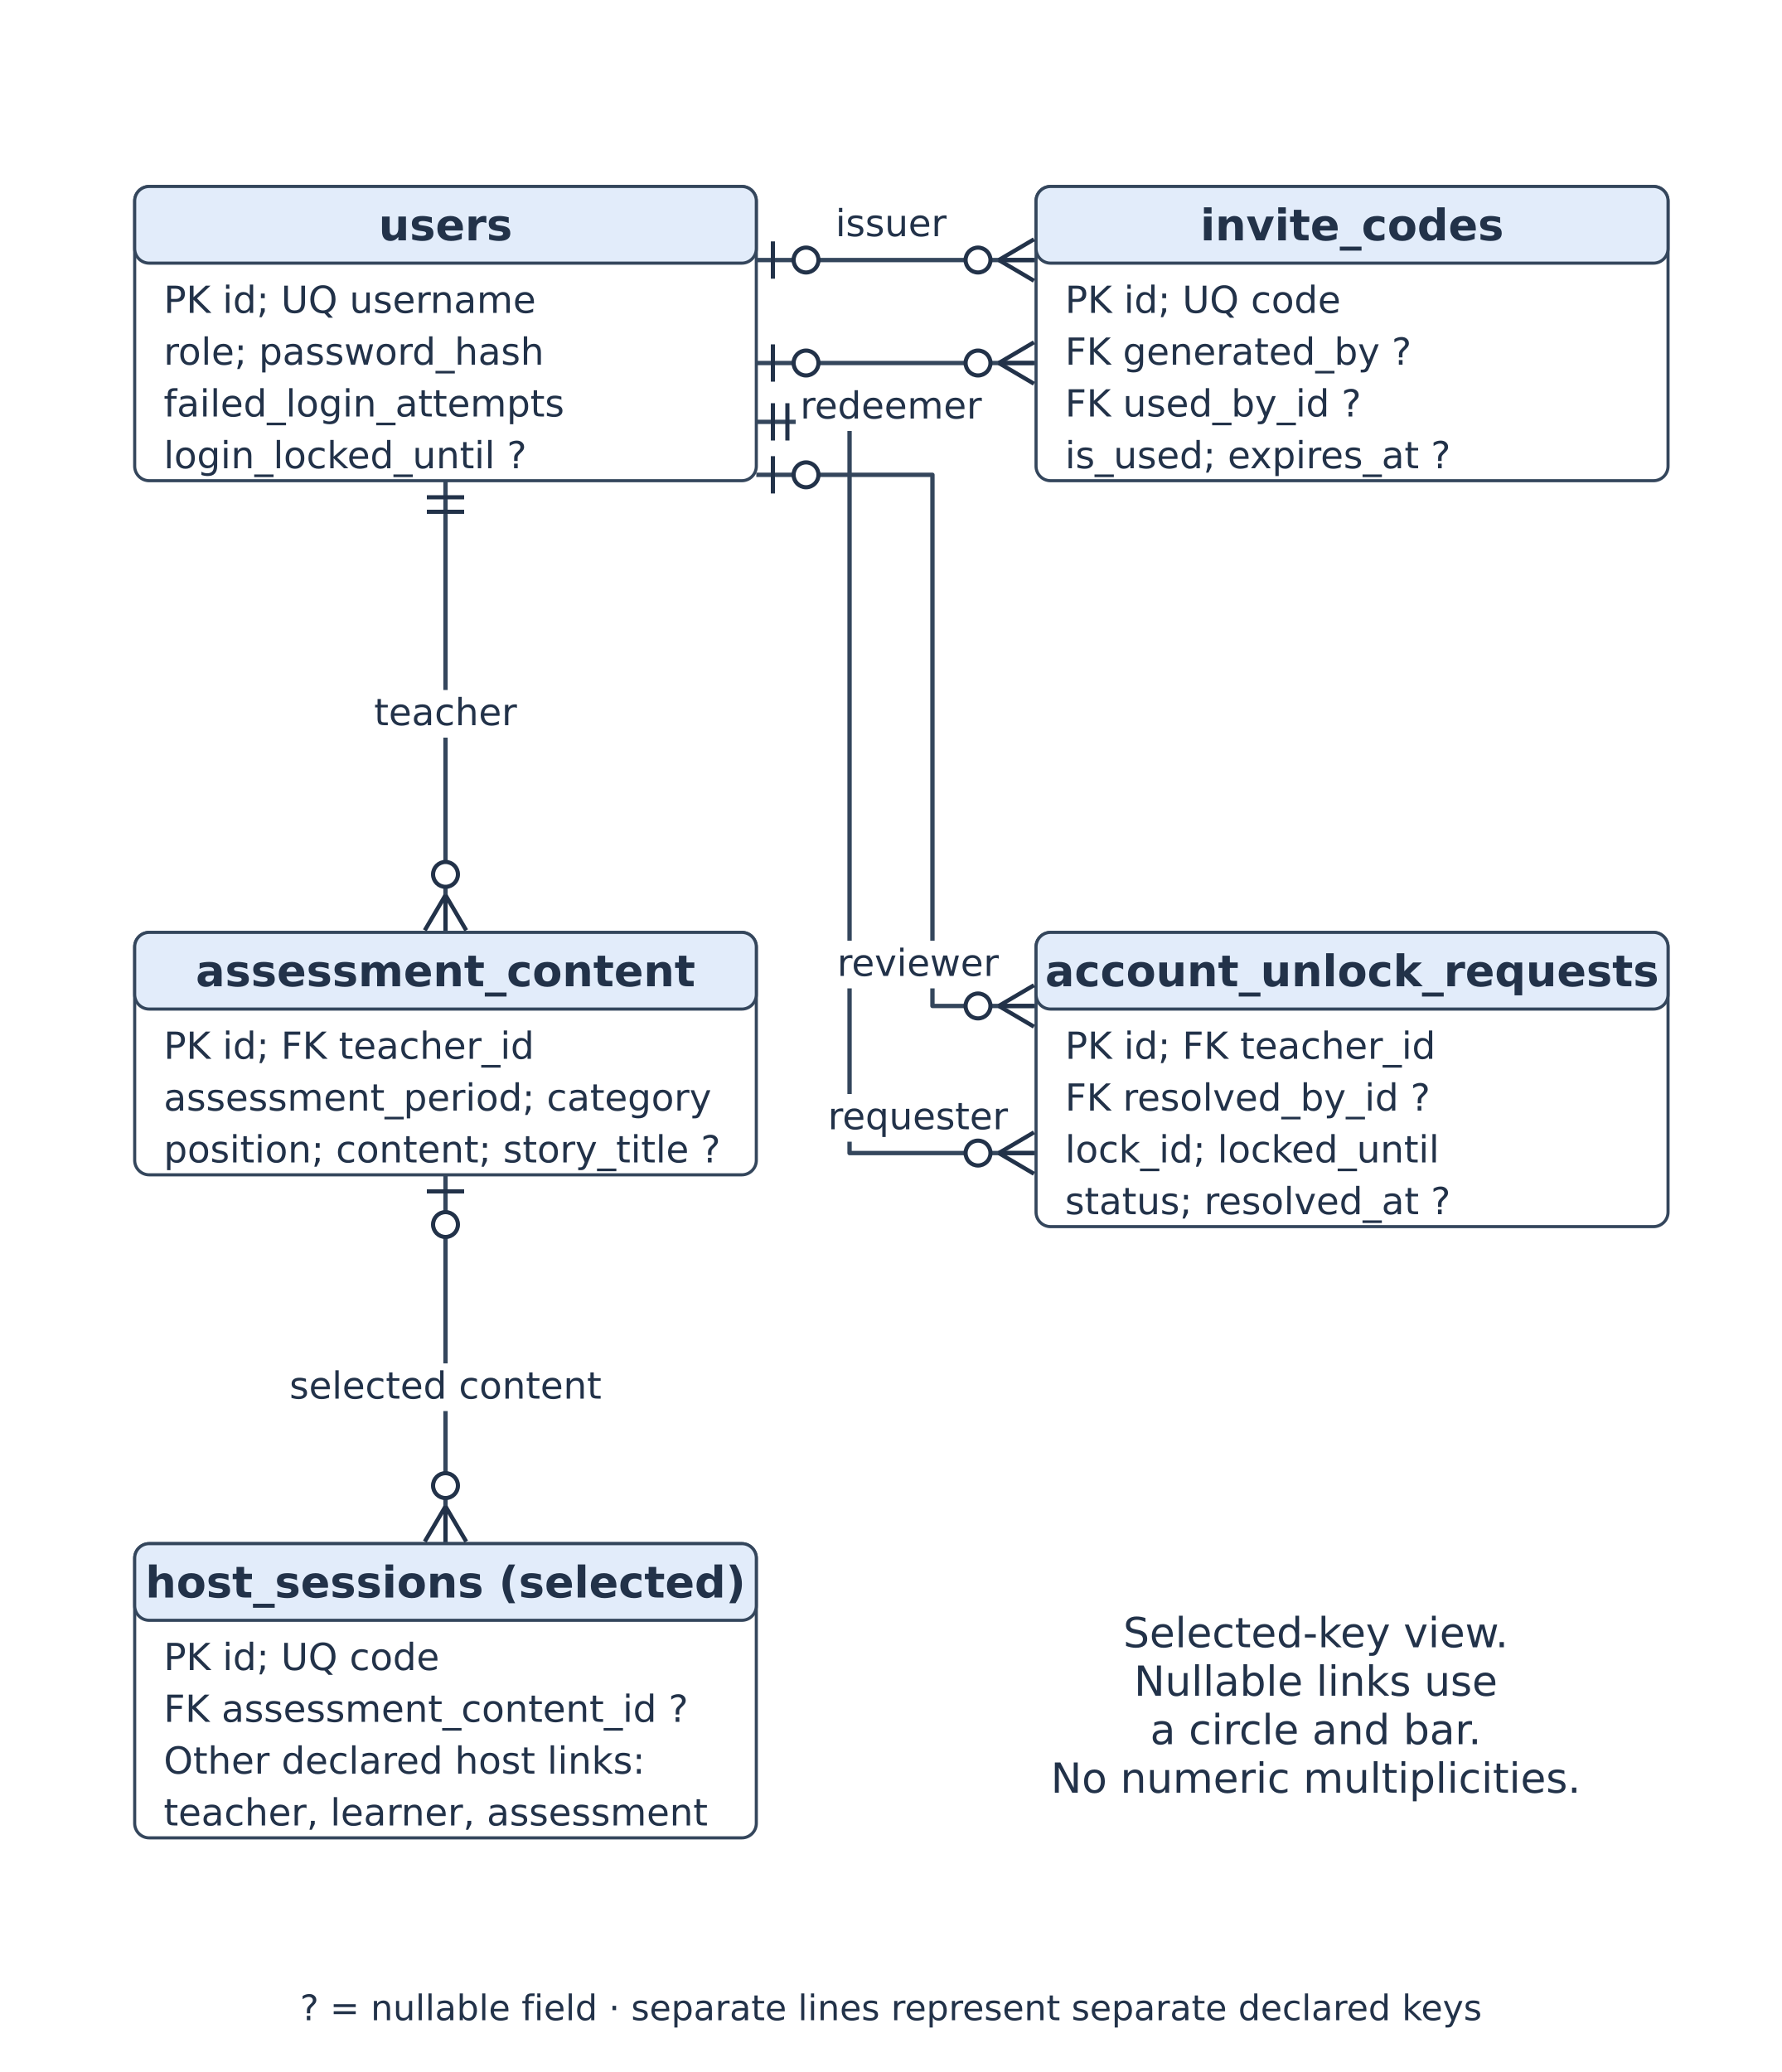
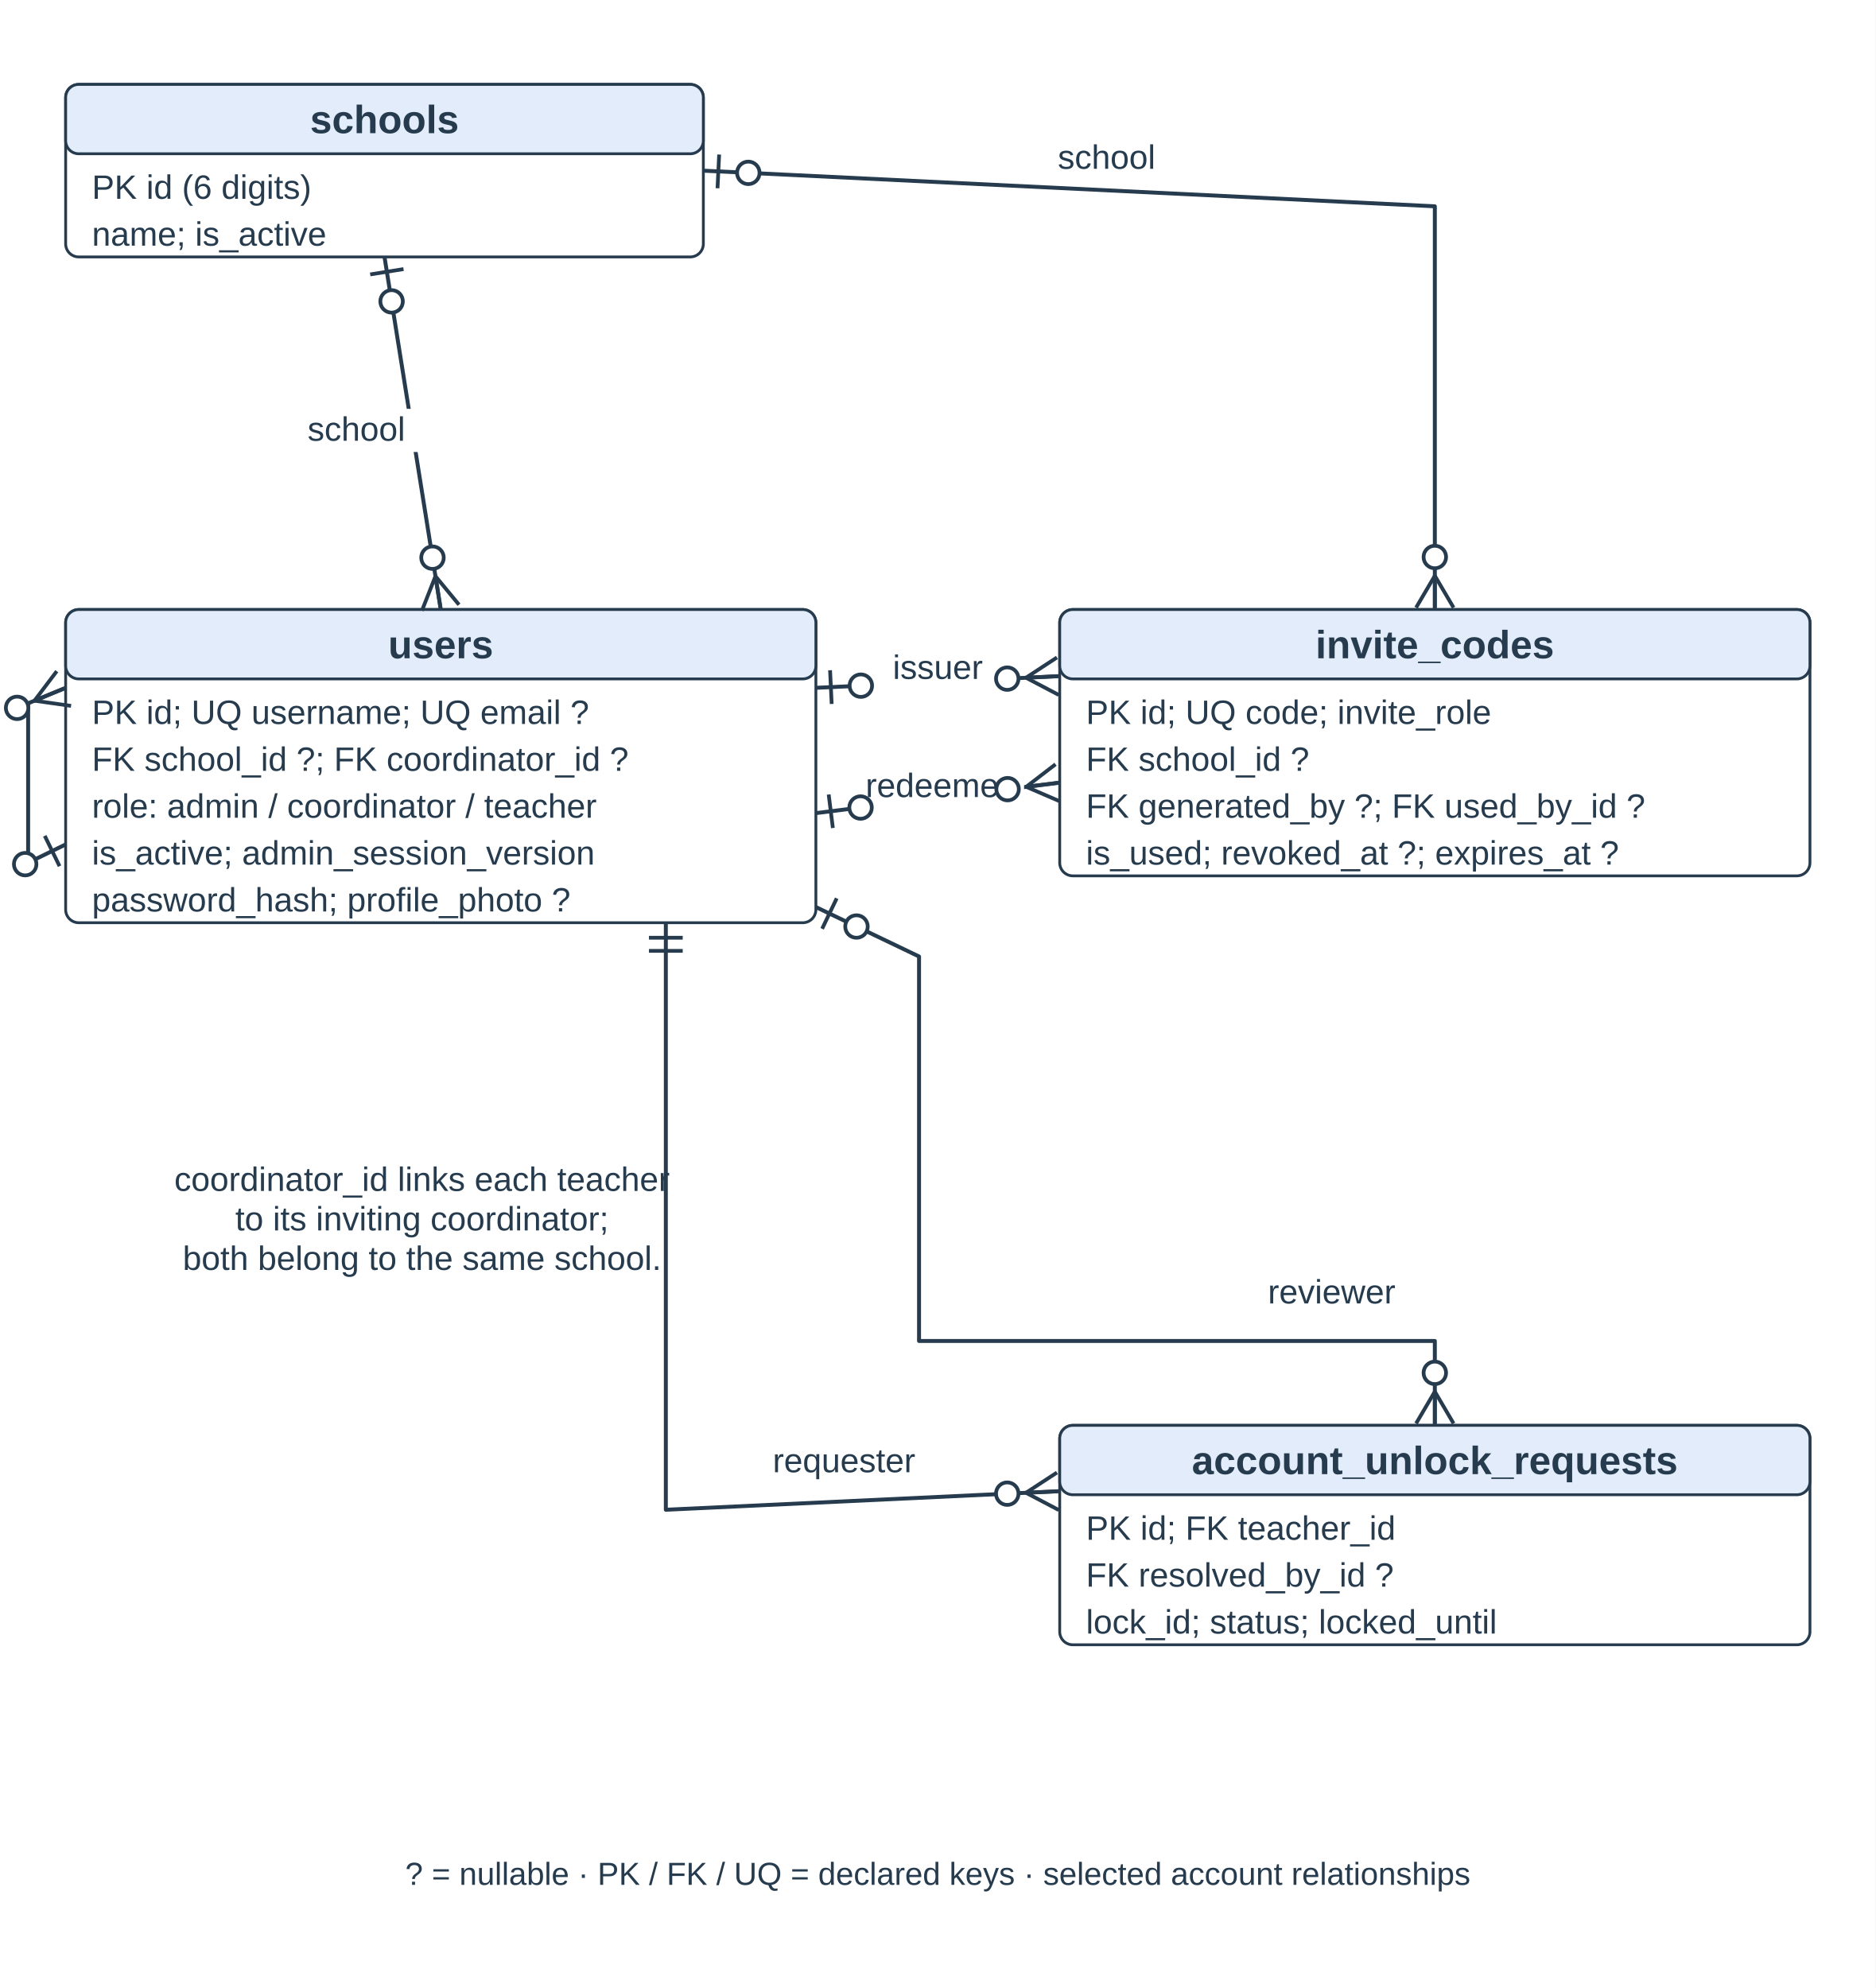
- <svg xmlns="http://www.w3.org/2000/svg" width="860" height="1000" viewBox="0 0 860 1000">
+ <svg xmlns="http://www.w3.org/2000/svg" width="1000" height="1060" viewBox="0 0 1000 1060">
  <rect width="100%" height="100%" fill="white" />
  <defs>
    <marker id="arrow" viewBox="0 0 12 12" refX="11" refY="6" markerWidth="9" markerHeight="9" orient="auto-start-reverse">
-       <path d="M1,1 L11,6 L1,11" fill="none" stroke="#34465c" stroke-width="1.8" />
+       <path d="M1,1 L11,6 L1,11" fill="none" stroke="#263b4d" stroke-width="1.8" />
    </marker>
  </defs>
-   <rect x="65" y="90" width="300" height="142" rx="7" fill="#ffffff" stroke="#34465c" stroke-width="1.5" />
-   <rect x="65" y="90" width="300" height="37" rx="7" fill="#e2ecfa" stroke="#34465c" stroke-width="1.5" />
-   <rect x="500" y="90" width="305" height="142" rx="7" fill="#ffffff" stroke="#34465c" stroke-width="1.5" />
-   <rect x="500" y="90" width="305" height="37" rx="7" fill="#e2ecfa" stroke="#34465c" stroke-width="1.5" />
-   <rect x="65" y="450" width="300" height="117" rx="7" fill="#ffffff" stroke="#34465c" stroke-width="1.5" />
-   <rect x="65" y="450" width="300" height="37" rx="7" fill="#e2ecfa" stroke="#34465c" stroke-width="1.5" />
-   <rect x="500" y="450" width="305" height="142" rx="7" fill="#ffffff" stroke="#34465c" stroke-width="1.5" />
-   <rect x="500" y="450" width="305" height="37" rx="7" fill="#e2ecfa" stroke="#34465c" stroke-width="1.5" />
-   <rect x="65" y="745" width="300" height="142" rx="7" fill="#ffffff" stroke="#34465c" stroke-width="1.5" />
-   <rect x="65" y="745" width="300" height="37" rx="7" fill="#e2ecfa" stroke="#34465c" stroke-width="1.5" />
-   <polyline points="365,125.5 500,125.5" fill="none" stroke="#34465c" stroke-width="2.1" stroke-linejoin="round" />
-   <polyline points="365,175.2 500,175.2" fill="none" stroke="#34465c" stroke-width="2.1" stroke-linejoin="round" />
-   <polyline points="215.0,232 215.0,450" fill="none" stroke="#34465c" stroke-width="2.1" stroke-linejoin="round" />
-   <polyline points="365,203.6 410,203.6 410,556.5 500,556.5" fill="none" stroke="#34465c" stroke-width="2.1" stroke-linejoin="round" />
-   <polyline points="365,229.16 450,229.16 450,485.5 500,485.5" fill="none" stroke="#34465c" stroke-width="2.1" stroke-linejoin="round" />
-   <polyline points="215.0,567 215.0,745" fill="none" stroke="#34465c" stroke-width="2.1" stroke-linejoin="round" />
-   <text x="215.0" y="116.0" text-anchor="middle" font-family="DejaVu Sans,Arial,sans-serif" font-size="21" fill="#223249" font-weight="bold">users</text>
-   <text x="79" y="151.0" text-anchor="start" font-family="DejaVu Sans,Arial,sans-serif" font-size="18" fill="#223249">PK id; UQ username</text>
-   <text x="79" y="176.0" text-anchor="start" font-family="DejaVu Sans,Arial,sans-serif" font-size="18" fill="#223249">role; password_hash</text>
-   <text x="79" y="201.0" text-anchor="start" font-family="DejaVu Sans,Arial,sans-serif" font-size="18" fill="#223249">failed_login_attempts</text>
-   <text x="79" y="226.0" text-anchor="start" font-family="DejaVu Sans,Arial,sans-serif" font-size="18" fill="#223249">login_locked_until ?</text>
-   <text x="652.5" y="116.0" text-anchor="middle" font-family="DejaVu Sans,Arial,sans-serif" font-size="21" fill="#223249" font-weight="bold">invite_codes</text>
-   <text x="514" y="151.0" text-anchor="start" font-family="DejaVu Sans,Arial,sans-serif" font-size="18" fill="#223249">PK id; UQ code</text>
-   <text x="514" y="176.0" text-anchor="start" font-family="DejaVu Sans,Arial,sans-serif" font-size="18" fill="#223249">FK generated_by ?</text>
-   <text x="514" y="201.0" text-anchor="start" font-family="DejaVu Sans,Arial,sans-serif" font-size="18" fill="#223249">FK used_by_id ?</text>
-   <text x="514" y="226.0" text-anchor="start" font-family="DejaVu Sans,Arial,sans-serif" font-size="18" fill="#223249">is_used; expires_at ?</text>
-   <text x="215.0" y="476.0" text-anchor="middle" font-family="DejaVu Sans,Arial,sans-serif" font-size="21" fill="#223249" font-weight="bold">assessment_content</text>
-   <text x="79" y="511.0" text-anchor="start" font-family="DejaVu Sans,Arial,sans-serif" font-size="18" fill="#223249">PK id; FK teacher_id</text>
-   <text x="79" y="536.0" text-anchor="start" font-family="DejaVu Sans,Arial,sans-serif" font-size="18" fill="#223249">assessment_period; category</text>
-   <text x="79" y="561.0" text-anchor="start" font-family="DejaVu Sans,Arial,sans-serif" font-size="18" fill="#223249">position; content; story_title ?</text>
-   <text x="652.5" y="476.0" text-anchor="middle" font-family="DejaVu Sans,Arial,sans-serif" font-size="21" fill="#223249" font-weight="bold">account_unlock_requests</text>
-   <text x="514" y="511.0" text-anchor="start" font-family="DejaVu Sans,Arial,sans-serif" font-size="18" fill="#223249">PK id; FK teacher_id</text>
-   <text x="514" y="536.0" text-anchor="start" font-family="DejaVu Sans,Arial,sans-serif" font-size="18" fill="#223249">FK resolved_by_id ?</text>
-   <text x="514" y="561.0" text-anchor="start" font-family="DejaVu Sans,Arial,sans-serif" font-size="18" fill="#223249">lock_id; locked_until</text>
-   <text x="514" y="586.0" text-anchor="start" font-family="DejaVu Sans,Arial,sans-serif" font-size="18" fill="#223249">status; resolved_at ?</text>
-   <text x="215.0" y="771.0" text-anchor="middle" font-family="DejaVu Sans,Arial,sans-serif" font-size="21" fill="#223249" font-weight="bold">host_sessions (selected)</text>
-   <text x="79" y="806.0" text-anchor="start" font-family="DejaVu Sans,Arial,sans-serif" font-size="18" fill="#223249">PK id; UQ code</text>
-   <text x="79" y="831.0" text-anchor="start" font-family="DejaVu Sans,Arial,sans-serif" font-size="18" fill="#223249">FK assessment_content_id ?</text>
-   <text x="79" y="856.0" text-anchor="start" font-family="DejaVu Sans,Arial,sans-serif" font-size="18" fill="#223249">Other declared host links:</text>
-   <text x="79" y="881.0" text-anchor="start" font-family="DejaVu Sans,Arial,sans-serif" font-size="18" fill="#223249">teacher, learner, assessment</text>
-   <text x="635" y="795.0" text-anchor="middle" font-family="DejaVu Sans,Arial,sans-serif" font-size="20" fill="#223249">Selected-key view.</text>
-   <text x="635" y="818.4" text-anchor="middle" font-family="DejaVu Sans,Arial,sans-serif" font-size="20" fill="#223249">Nullable links use</text>
-   <text x="635" y="841.8" text-anchor="middle" font-family="DejaVu Sans,Arial,sans-serif" font-size="20" fill="#223249">a circle and bar.</text>
-   <text x="635" y="865.2" text-anchor="middle" font-family="DejaVu Sans,Arial,sans-serif" font-size="20" fill="#223249">No numeric multiplicities.</text>
-   <text x="430" y="975.0" text-anchor="middle" font-family="DejaVu Sans,Arial,sans-serif" font-size="17" fill="#223249">? = nullable field · separate lines represent separate declared keys</text>
-   <rect x="394.0" y="97" width="72" height="23" rx="3" fill="white" />
-   <text x="430" y="114" text-anchor="middle" font-family="DejaVu Sans,Arial,sans-serif" font-size="18" fill="#223249">issuer</text>
-   <line x1="373.0" y1="116.5" x2="373.0" y2="134.5" stroke="#223249" stroke-width="2" />
-   <circle cx="389.0" cy="125.5" r="6" fill="white" stroke="#223249" stroke-width="2" />
-   <line x1="499.0" y1="135.5" x2="482.0" y2="125.5" stroke="#223249" stroke-width="2" />
-   <line x1="499.0" y1="115.5" x2="482.0" y2="125.5" stroke="#223249" stroke-width="2" />
-   <line x1="499.0" y1="125.5" x2="482.0" y2="125.5" stroke="#223249" stroke-width="2" />
-   <circle cx="472.0" cy="125.5" r="6" fill="white" stroke="#223249" stroke-width="2" />
-   <rect x="384.0" y="185" width="92" height="23" rx="3" fill="white" />
-   <text x="430" y="202" text-anchor="middle" font-family="DejaVu Sans,Arial,sans-serif" font-size="18" fill="#223249">redeemer</text>
-   <line x1="373.0" y1="166.2" x2="373.0" y2="184.2" stroke="#223249" stroke-width="2" />
-   <circle cx="389.0" cy="175.2" r="6" fill="white" stroke="#223249" stroke-width="2" />
-   <line x1="499.0" y1="185.2" x2="482.0" y2="175.2" stroke="#223249" stroke-width="2" />
-   <line x1="499.0" y1="165.2" x2="482.0" y2="175.2" stroke="#223249" stroke-width="2" />
-   <line x1="499.0" y1="175.2" x2="482.0" y2="175.2" stroke="#223249" stroke-width="2" />
-   <circle cx="472.0" cy="175.2" r="6" fill="white" stroke="#223249" stroke-width="2" />
-   <rect x="174.0" y="333" width="82" height="23" rx="3" fill="white" />
-   <text x="215" y="350" text-anchor="middle" font-family="DejaVu Sans,Arial,sans-serif" font-size="18" fill="#223249">teacher</text>
-   <line x1="224.0" y1="240.0" x2="206.0" y2="240.0" stroke="#223249" stroke-width="2" />
-   <line x1="224.0" y1="247.0" x2="206.0" y2="247.0" stroke="#223249" stroke-width="2" />
-   <line x1="205.0" y1="449.0" x2="215.0" y2="432.0" stroke="#223249" stroke-width="2" />
-   <line x1="225.0" y1="449.0" x2="215.0" y2="432.0" stroke="#223249" stroke-width="2" />
-   <line x1="215.0" y1="449.0" x2="215.0" y2="432.0" stroke="#223249" stroke-width="2" />
-   <circle cx="215.0" cy="422.0" r="6" fill="white" stroke="#223249" stroke-width="2" />
-   <rect x="392.0" y="528" width="102" height="23" rx="3" fill="white" />
-   <text x="443" y="545" text-anchor="middle" font-family="DejaVu Sans,Arial,sans-serif" font-size="18" fill="#223249">requester</text>
-   <line x1="373.0" y1="194.6" x2="373.0" y2="212.6" stroke="#223249" stroke-width="2" />
-   <line x1="380.0" y1="194.6" x2="380.0" y2="212.6" stroke="#223249" stroke-width="2" />
-   <line x1="499.0" y1="566.5" x2="482.0" y2="556.5" stroke="#223249" stroke-width="2" />
-   <line x1="499.0" y1="546.5" x2="482.0" y2="556.5" stroke="#223249" stroke-width="2" />
-   <line x1="499.0" y1="556.5" x2="482.0" y2="556.5" stroke="#223249" stroke-width="2" />
-   <circle cx="472.0" cy="556.5" r="6" fill="white" stroke="#223249" stroke-width="2" />
-   <rect x="397.0" y="454" width="92" height="23" rx="3" fill="white" />
-   <text x="443" y="471" text-anchor="middle" font-family="DejaVu Sans,Arial,sans-serif" font-size="18" fill="#223249">reviewer</text>
-   <line x1="373.0" y1="220.16" x2="373.0" y2="238.16" stroke="#223249" stroke-width="2" />
-   <circle cx="389.0" cy="229.16" r="6" fill="white" stroke="#223249" stroke-width="2" />
-   <line x1="499.0" y1="495.5" x2="482.0" y2="485.5" stroke="#223249" stroke-width="2" />
-   <line x1="499.0" y1="475.5" x2="482.0" y2="485.5" stroke="#223249" stroke-width="2" />
-   <line x1="499.0" y1="485.5" x2="482.0" y2="485.5" stroke="#223249" stroke-width="2" />
-   <circle cx="472.0" cy="485.5" r="6" fill="white" stroke="#223249" stroke-width="2" />
-   <rect x="129.0" y="658" width="172" height="23" rx="3" fill="white" />
-   <text x="215" y="675" text-anchor="middle" font-family="DejaVu Sans,Arial,sans-serif" font-size="18" fill="#223249">selected content</text>
-   <line x1="224.0" y1="575.0" x2="206.0" y2="575.0" stroke="#223249" stroke-width="2" />
-   <circle cx="215.0" cy="591.0" r="6" fill="white" stroke="#223249" stroke-width="2" />
-   <line x1="205.0" y1="744.0" x2="215.0" y2="727.0" stroke="#223249" stroke-width="2" />
-   <line x1="225.0" y1="744.0" x2="215.0" y2="727.0" stroke="#223249" stroke-width="2" />
-   <line x1="215.0" y1="744.0" x2="215.0" y2="727.0" stroke="#223249" stroke-width="2" />
-   <circle cx="215.0" cy="717.0" r="6" fill="white" stroke="#223249" stroke-width="2" />
+   <rect x="35" y="45" width="340" height="92" rx="7" fill="#ffffff" stroke="#263b4d" stroke-width="1.5" />
+   <rect x="35" y="45" width="340" height="37" rx="7" fill="#e2ecfa" stroke="#263b4d" stroke-width="1.5" />
+   <rect x="35" y="325" width="400" height="167" rx="7" fill="#ffffff" stroke="#263b4d" stroke-width="1.5" />
+   <rect x="35" y="325" width="400" height="37" rx="7" fill="#e2ecfa" stroke="#263b4d" stroke-width="1.5" />
+   <rect x="565" y="325" width="400" height="142" rx="7" fill="#ffffff" stroke="#263b4d" stroke-width="1.5" />
+   <rect x="565" y="325" width="400" height="37" rx="7" fill="#e2ecfa" stroke="#263b4d" stroke-width="1.5" />
+   <rect x="565" y="760" width="400" height="117" rx="7" fill="#ffffff" stroke="#263b4d" stroke-width="1.5" />
+   <rect x="565" y="760" width="400" height="37" rx="7" fill="#e2ecfa" stroke="#263b4d" stroke-width="1.5" />
+   <polyline points="205.0,137 235.0,325" fill="none" stroke="#263b4d" stroke-width="2.1" stroke-linejoin="round" />
+   <polyline points="375,91.0 765,110 765.0,325" fill="none" stroke="#263b4d" stroke-width="2.1" stroke-linejoin="round" />
+   <polyline points="435,366.75 565,360.5" fill="none" stroke="#263b4d" stroke-width="2.1" stroke-linejoin="round" />
+   <polyline points="435,433.55 565,417.3" fill="none" stroke="#263b4d" stroke-width="2.1" stroke-linejoin="round" />
+   <polyline points="35,450.25 15,460 15,375 35,366.75" fill="none" stroke="#263b4d" stroke-width="2.1" stroke-linejoin="round" />
+   <polyline points="355.0,492 355,805 565,795.1" fill="none" stroke="#263b4d" stroke-width="2.1" stroke-linejoin="round" />
+   <polyline points="435,483.65 490,510 490,715 765,715 765.0,760" fill="none" stroke="#263b4d" stroke-width="2.1" stroke-linejoin="round" />
+   <text x="205.0" y="71.0" text-anchor="middle" font-family="Arial,sans-serif" font-size="21" fill="#263b4d" font-weight="bold">schools</text>
+   <text x="49" y="106.0" text-anchor="start" font-family="Arial,sans-serif" font-size="18" fill="#263b4d">PK id (6 digits)</text>
+   <text x="49" y="131.0" text-anchor="start" font-family="Arial,sans-serif" font-size="18" fill="#263b4d">name; is_active</text>
+   <text x="235.0" y="351.0" text-anchor="middle" font-family="Arial,sans-serif" font-size="21" fill="#263b4d" font-weight="bold">users</text>
+   <text x="49" y="386.0" text-anchor="start" font-family="Arial,sans-serif" font-size="18" fill="#263b4d">PK id; UQ username; UQ email ?</text>
+   <text x="49" y="411.0" text-anchor="start" font-family="Arial,sans-serif" font-size="18" fill="#263b4d">FK school_id ?; FK coordinator_id ?</text>
+   <text x="49" y="436.0" text-anchor="start" font-family="Arial,sans-serif" font-size="18" fill="#263b4d">role: admin / coordinator / teacher</text>
+   <text x="49" y="461.0" text-anchor="start" font-family="Arial,sans-serif" font-size="18" fill="#263b4d">is_active; admin_session_version</text>
+   <text x="49" y="486.0" text-anchor="start" font-family="Arial,sans-serif" font-size="18" fill="#263b4d">password_hash; profile_photo ?</text>
+   <text x="765.0" y="351.0" text-anchor="middle" font-family="Arial,sans-serif" font-size="21" fill="#263b4d" font-weight="bold">invite_codes</text>
+   <text x="579" y="386.0" text-anchor="start" font-family="Arial,sans-serif" font-size="18" fill="#263b4d">PK id; UQ code; invite_role</text>
+   <text x="579" y="411.0" text-anchor="start" font-family="Arial,sans-serif" font-size="18" fill="#263b4d">FK school_id ?</text>
+   <text x="579" y="436.0" text-anchor="start" font-family="Arial,sans-serif" font-size="18" fill="#263b4d">FK generated_by ?; FK used_by_id ?</text>
+   <text x="579" y="461.0" text-anchor="start" font-family="Arial,sans-serif" font-size="18" fill="#263b4d">is_used; revoked_at ?; expires_at ?</text>
+   <text x="765.0" y="786.0" text-anchor="middle" font-family="Arial,sans-serif" font-size="21" fill="#263b4d" font-weight="bold">account_unlock_requests</text>
+   <text x="579" y="821.0" text-anchor="start" font-family="Arial,sans-serif" font-size="18" fill="#263b4d">PK id; FK teacher_id</text>
+   <text x="579" y="846.0" text-anchor="start" font-family="Arial,sans-serif" font-size="18" fill="#263b4d">FK resolved_by_id ?</text>
+   <text x="579" y="871.0" text-anchor="start" font-family="Arial,sans-serif" font-size="18" fill="#263b4d">lock_id; status; locked_until</text>
+   <text x="225" y="635.0" text-anchor="middle" font-family="Arial,sans-serif" font-size="18" fill="#263b4d">coordinator_id links each teacher</text>
+   <text x="225" y="656.06" text-anchor="middle" font-family="Arial,sans-serif" font-size="18" fill="#263b4d">to its inviting coordinator;</text>
+   <text x="225" y="677.12" text-anchor="middle" font-family="Arial,sans-serif" font-size="18" fill="#263b4d">both belong to the same school.</text>
+   <text x="500" y="1005.0" text-anchor="middle" font-family="Arial,sans-serif" font-size="17" fill="#263b4d">? = nullable · PK / FK / UQ = declared keys · selected account relationships</text>
+   <rect x="154.0" y="218" width="72" height="23" rx="3" fill="white" />
+   <text x="190" y="235" text-anchor="middle" font-family="Arial,sans-serif" font-size="18" fill="#263b4d">school</text>
+   <line x1="215.148" y1="143.482" x2="197.373" y2="146.318" stroke="#263b4d" stroke-width="2" />
+   <circle cx="208.782" cy="160.7" r="6" fill="white" stroke="#263b4d" stroke-width="2" />
+   <line x1="224.967" y1="325.588" x2="232.164" y2="307.225" stroke="#263b4d" stroke-width="2" />
+   <line x1="244.717" y1="322.437" x2="232.164" y2="307.225" stroke="#263b4d" stroke-width="2" />
+   <line x1="234.842" y1="324.012" x2="232.164" y2="307.225" stroke="#263b4d" stroke-width="2" />
+   <circle cx="230.588" cy="297.35" r="6" fill="white" stroke="#263b4d" stroke-width="2" />
+   <rect x="554.0" y="73" width="72" height="23" rx="3" fill="white" />
+   <text x="590" y="90" text-anchor="middle" font-family="Arial,sans-serif" font-size="18" fill="#263b4d">school</text>
+   <line x1="383.428" y1="82.4" x2="382.553" y2="100.379" stroke="#263b4d" stroke-width="2" />
+   <circle cx="398.972" cy="92.168" r="6" fill="white" stroke="#263b4d" stroke-width="2" />
+   <line x1="755.0" y1="324.0" x2="765.0" y2="307.0" stroke="#263b4d" stroke-width="2" />
+   <line x1="775.0" y1="324.0" x2="765.0" y2="307.0" stroke="#263b4d" stroke-width="2" />
+   <line x1="765.0" y1="324.0" x2="765.0" y2="307.0" stroke="#263b4d" stroke-width="2" />
+   <circle cx="765.0" cy="297.0" r="6" fill="white" stroke="#263b4d" stroke-width="2" />
+   <rect x="464.0" y="345" width="72" height="23" rx="3" fill="white" />
+   <text x="500" y="362" text-anchor="middle" font-family="Arial,sans-serif" font-size="18" fill="#263b4d">issuer</text>
+   <line x1="442.559" y1="357.376" x2="443.423" y2="375.355" stroke="#263b4d" stroke-width="2" />
+   <circle cx="458.972" cy="365.597" r="6" fill="white" stroke="#263b4d" stroke-width="2" />
+   <line x1="564.481" y1="370.536" x2="547.021" y2="361.364" stroke="#263b4d" stroke-width="2" />
+   <line x1="563.521" y1="350.56" x2="547.021" y2="361.364" stroke="#263b4d" stroke-width="2" />
+   <line x1="564.001" y1="360.548" x2="547.021" y2="361.364" stroke="#263b4d" stroke-width="2" />
+   <circle cx="537.032" cy="361.845" r="6" fill="white" stroke="#263b4d" stroke-width="2" />
+   <rect x="454.0" y="408" width="92" height="23" rx="3" fill="white" />
+   <text x="500" y="425" text-anchor="middle" font-family="Arial,sans-serif" font-size="18" fill="#263b4d">redeemer</text>
+   <line x1="441.822" y1="423.627" x2="444.055" y2="441.488" stroke="#263b4d" stroke-width="2" />
+   <circle cx="458.815" cy="430.573" r="6" fill="white" stroke="#263b4d" stroke-width="2" />
+   <line x1="565.248" y1="427.347" x2="547.139" y2="419.533" stroke="#263b4d" stroke-width="2" />
+   <line x1="562.767" y1="407.501" x2="547.139" y2="419.533" stroke="#263b4d" stroke-width="2" />
+   <line x1="564.008" y1="417.424" x2="547.139" y2="419.533" stroke="#263b4d" stroke-width="2" />
+   <circle cx="537.216" cy="420.773" r="6" fill="white" stroke="#263b4d" stroke-width="2" />
+   <line x1="31.753" y1="461.846" x2="23.865" y2="445.666" stroke="#263b4d" stroke-width="2" />
+   <circle cx="13.427" cy="460.767" r="6" fill="white" stroke="#263b4d" stroke-width="2" />
+   <line x1="37.889" y1="376.376" x2="18.36" y2="373.614" stroke="#263b4d" stroke-width="2" />
+   <line x1="30.262" y1="357.887" x2="18.36" y2="373.614" stroke="#263b4d" stroke-width="2" />
+   <line x1="34.076" y1="367.131" x2="18.36" y2="373.614" stroke="#263b4d" stroke-width="2" />
+   <circle cx="9.116" cy="377.427" r="6" fill="white" stroke="#263b4d" stroke-width="2" />
+   <rect x="399.0" y="768" width="102" height="23" rx="3" fill="white" />
+   <text x="450" y="785" text-anchor="middle" font-family="Arial,sans-serif" font-size="18" fill="#263b4d">requester</text>
+   <line x1="364.0" y1="500.0" x2="346.0" y2="500.0" stroke="#263b4d" stroke-width="2" />
+   <line x1="364.0" y1="507.0" x2="346.0" y2="507.0" stroke="#263b4d" stroke-width="2" />
+   <line x1="564.472" y1="805.136" x2="547.02" y2="795.948" stroke="#263b4d" stroke-width="2" />
+   <line x1="563.53" y1="785.158" x2="547.02" y2="795.948" stroke="#263b4d" stroke-width="2" />
+   <line x1="564.001" y1="795.147" x2="547.02" y2="795.948" stroke="#263b4d" stroke-width="2" />
+   <circle cx="537.031" cy="796.419" r="6" fill="white" stroke="#263b4d" stroke-width="2" />
+   <rect x="664.0" y="678" width="92" height="23" rx="3" fill="white" />
+   <text x="710" y="695" text-anchor="middle" font-family="Arial,sans-serif" font-size="18" fill="#263b4d">reviewer</text>
+   <line x1="446.103" y1="478.99" x2="438.326" y2="495.223" stroke="#263b4d" stroke-width="2" />
+   <circle cx="456.644" cy="494.02" r="6" fill="white" stroke="#263b4d" stroke-width="2" />
+   <line x1="755.0" y1="759.0" x2="765.0" y2="742.0" stroke="#263b4d" stroke-width="2" />
+   <line x1="775.0" y1="759.0" x2="765.0" y2="742.0" stroke="#263b4d" stroke-width="2" />
+   <line x1="765.0" y1="759.0" x2="765.0" y2="742.0" stroke="#263b4d" stroke-width="2" />
+   <circle cx="765.0" cy="732.0" r="6" fill="white" stroke="#263b4d" stroke-width="2" />
</svg>
